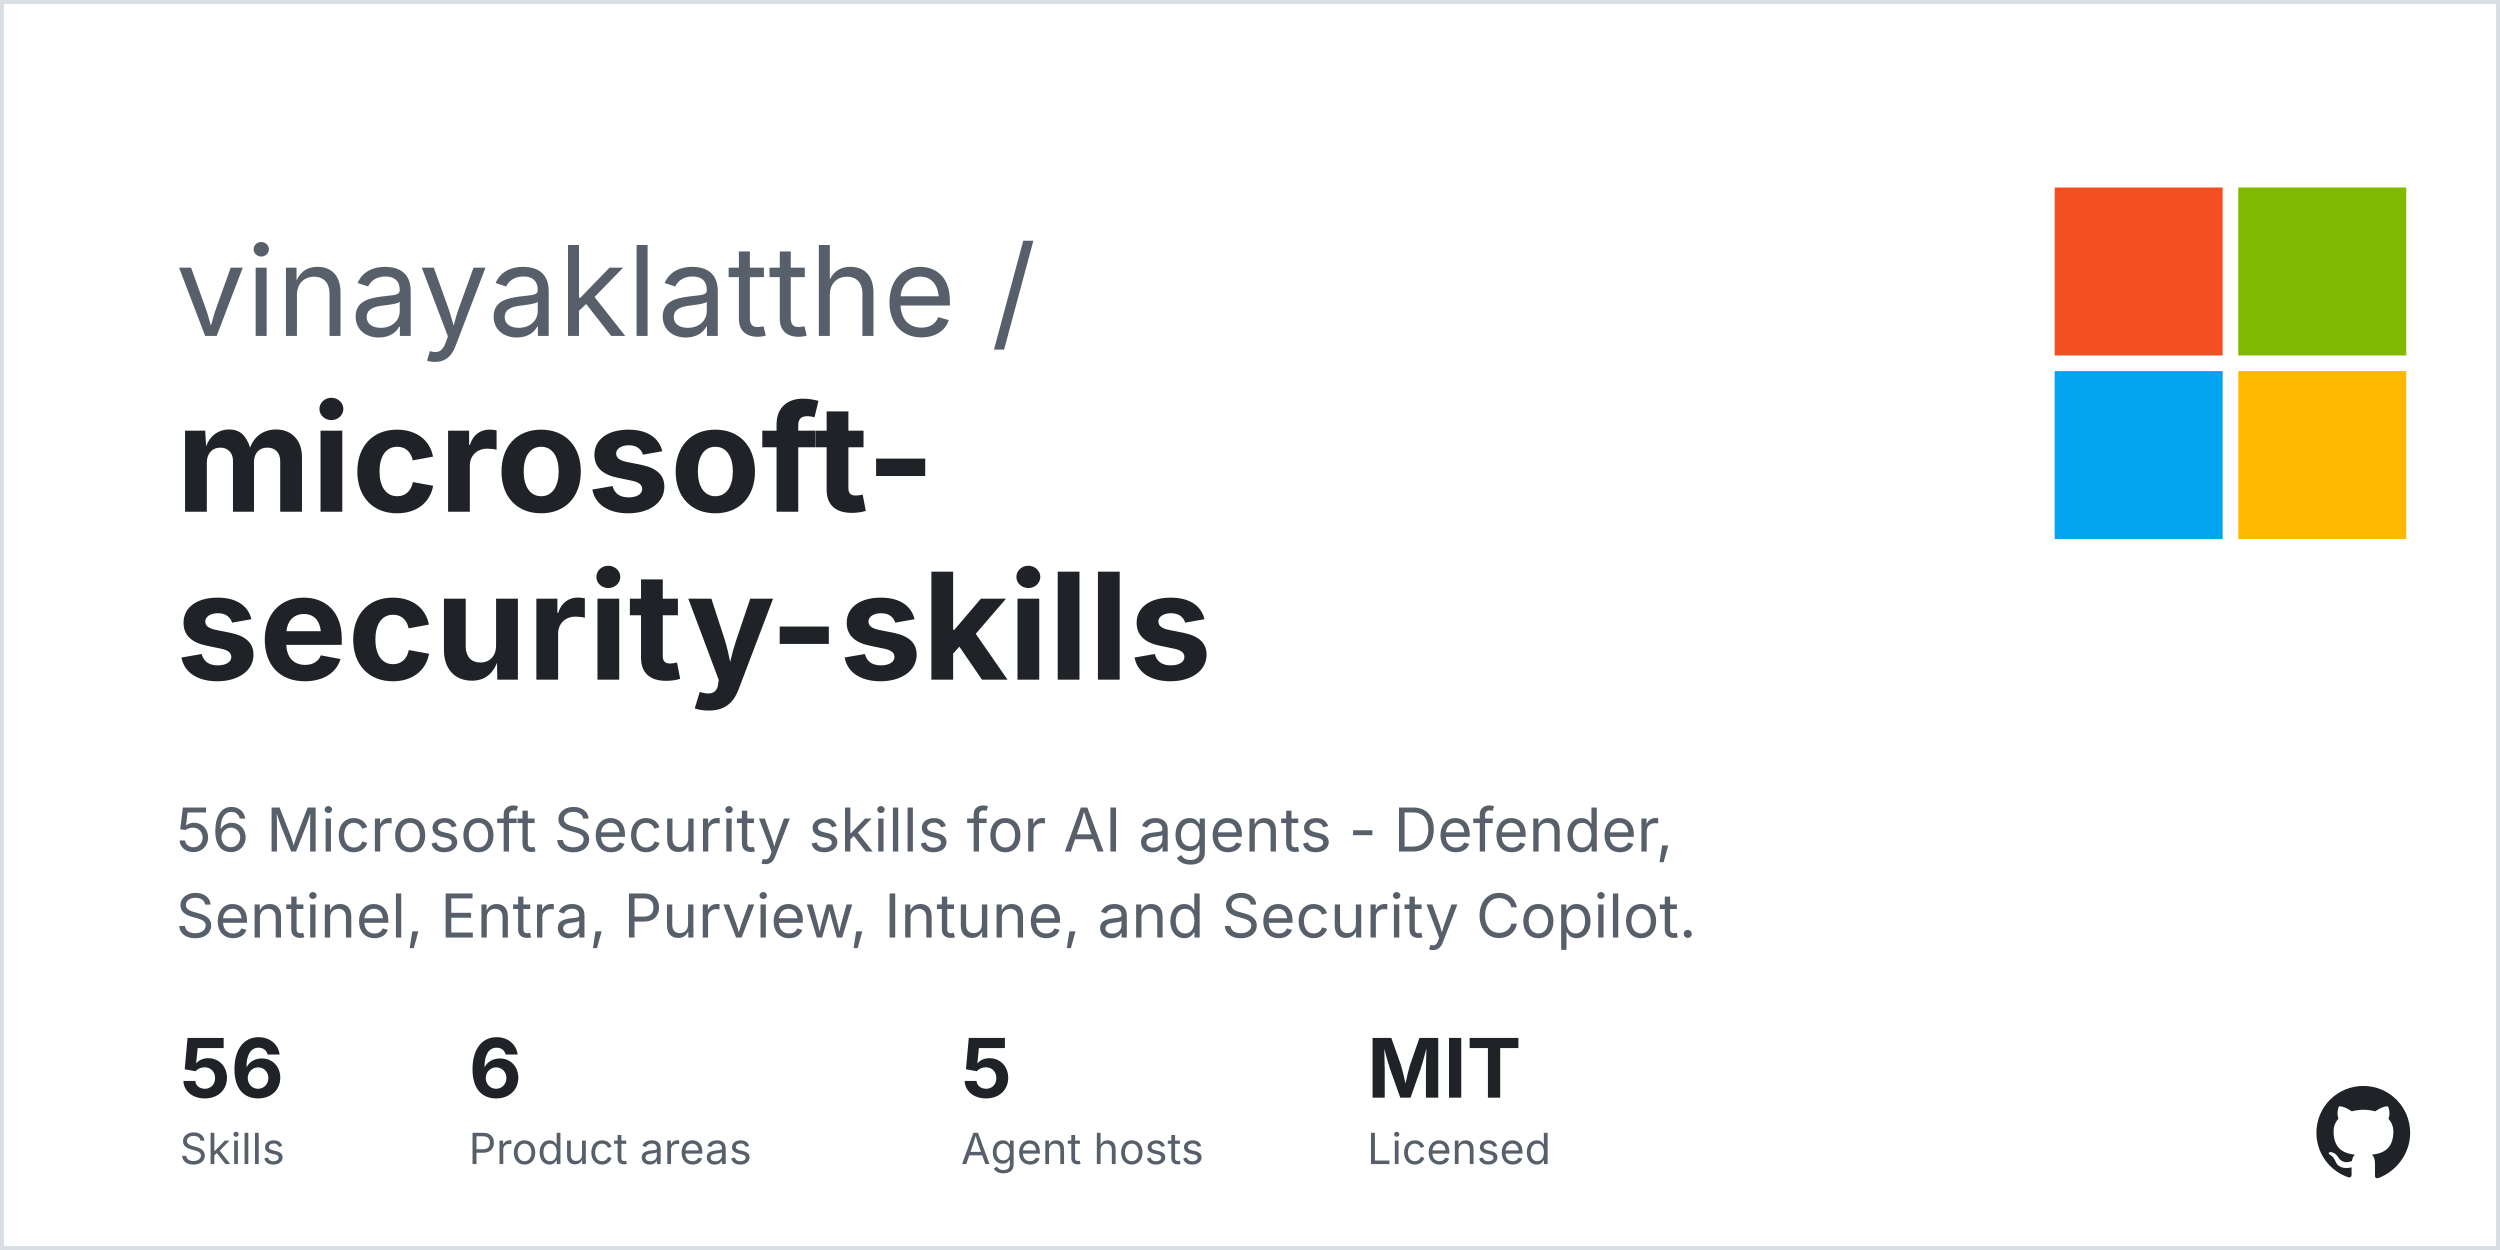
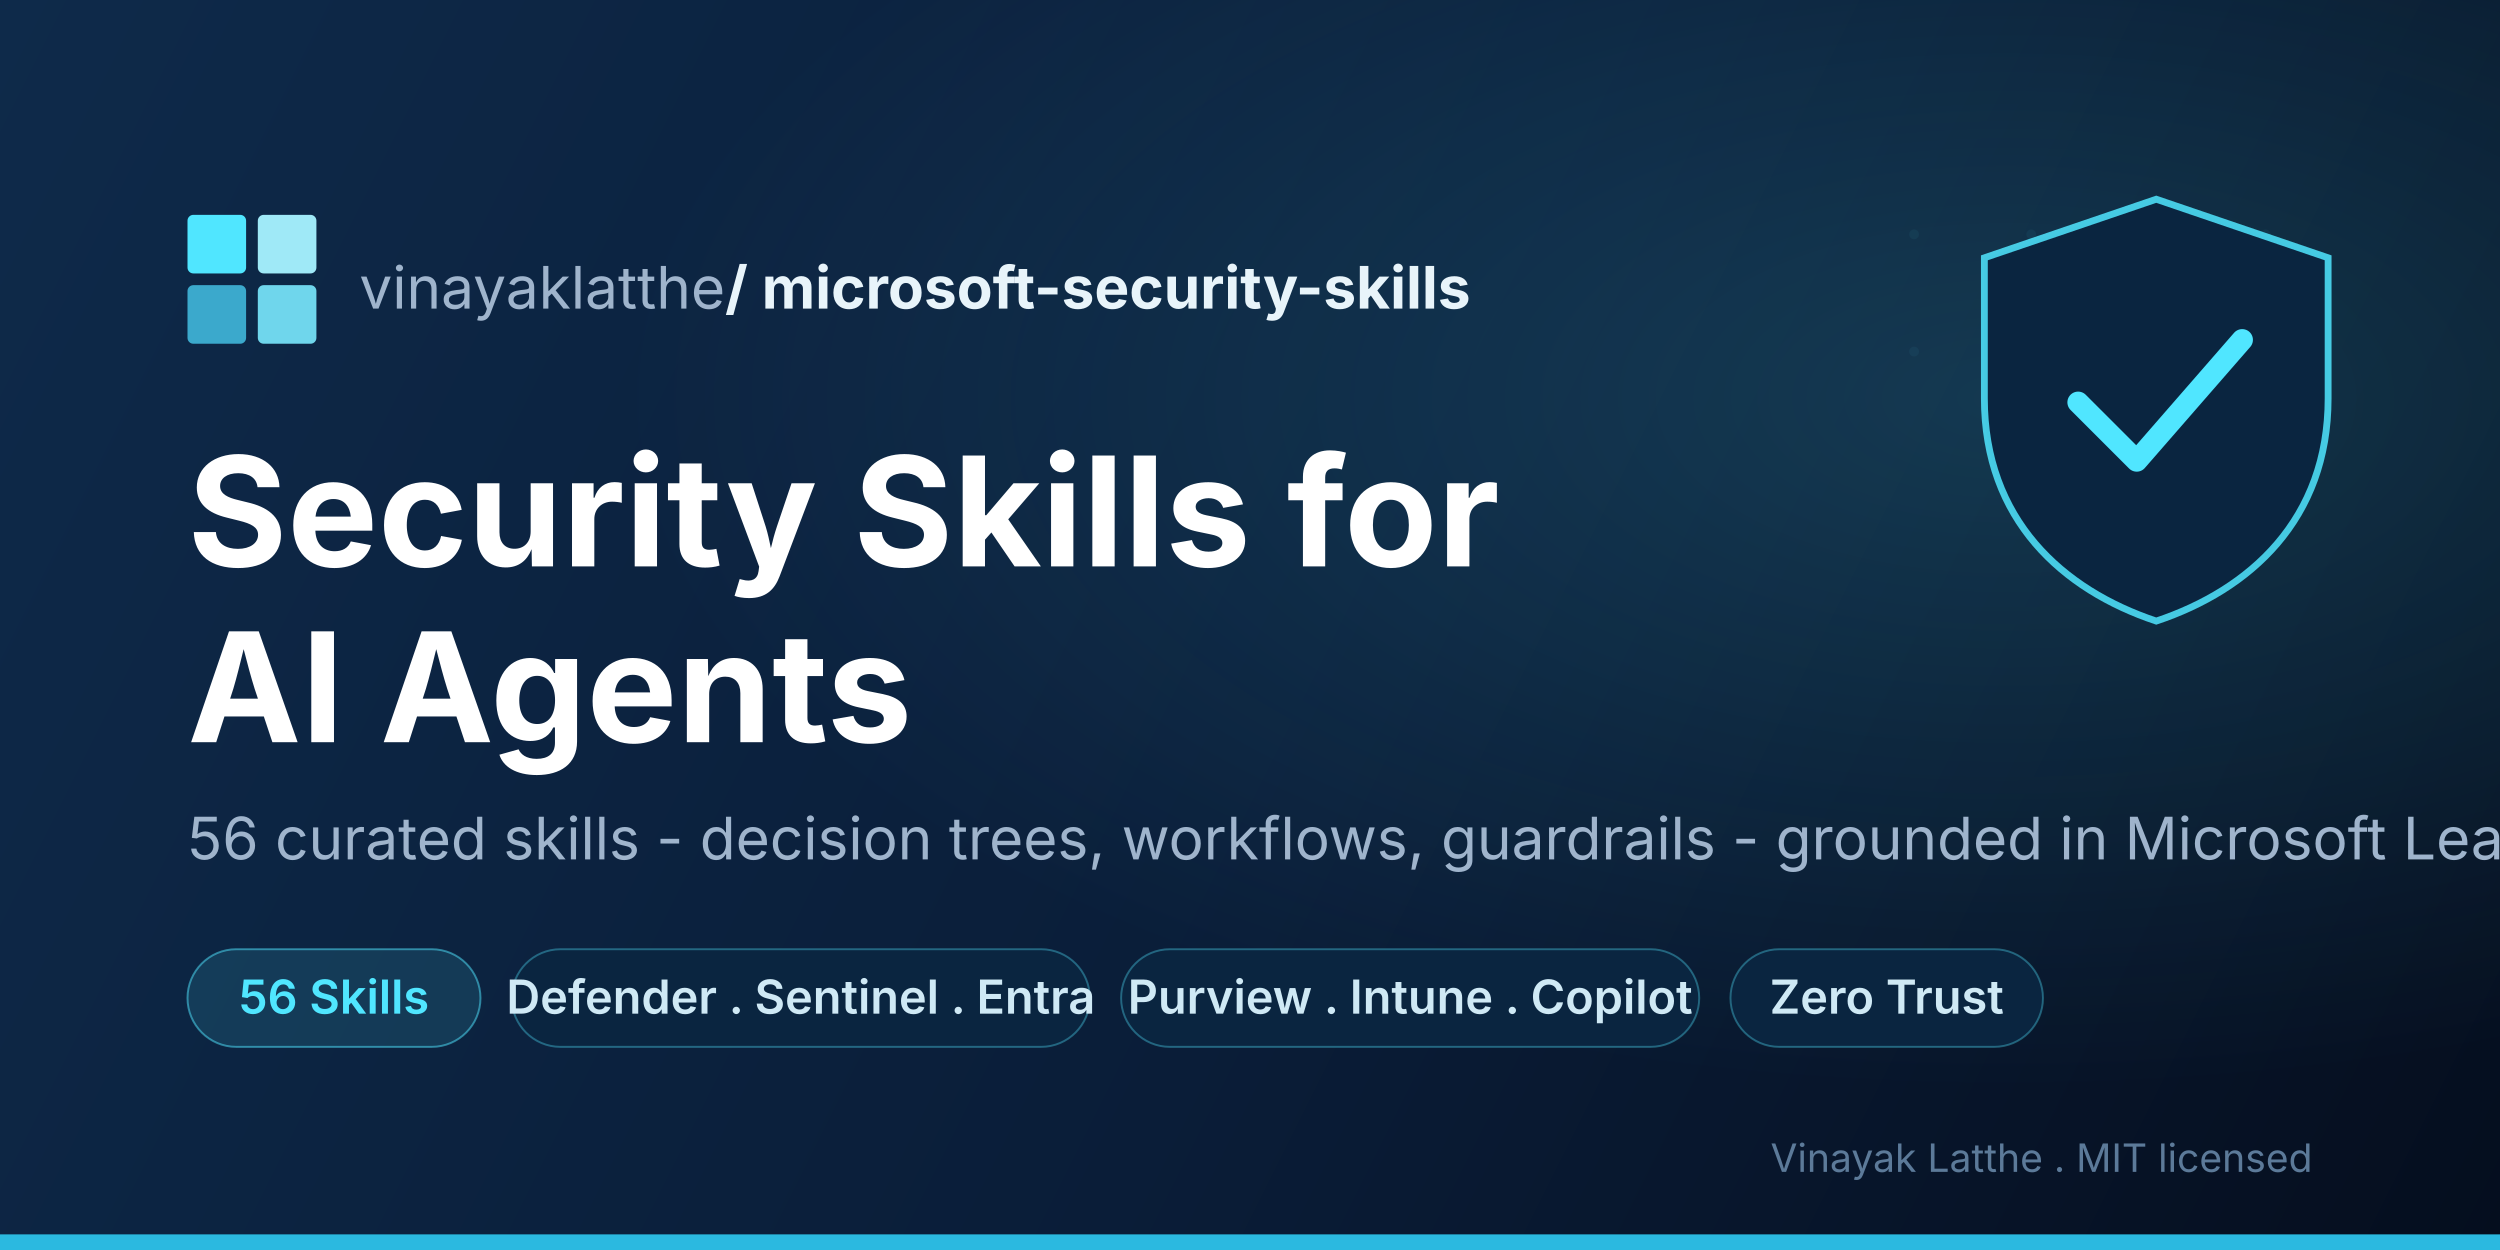
- <svg xmlns="http://www.w3.org/2000/svg" width="1280" height="640" viewBox="0 0 1280 640" fill="none" role="img" aria-label="microsoft-security-skills">
-   <rect width="1280" height="640" fill="#FFFFFF" />
-   <rect x="1" y="1" width="1278" height="638" fill="none" stroke="#D8DEE4" stroke-width="2" />
-   <text x="90" y="172" font-family="Segoe UI, Inter, Arial, sans-serif" font-size="64" font-weight="400" fill="#57606A">vinayaklatthe /</text>
-   <text x="90" y="262" font-family="Segoe UI, Inter, Arial, sans-serif" font-size="76" font-weight="700" fill="#1F2328">microsoft-</text>
-   <text x="90" y="348" font-family="Segoe UI, Inter, Arial, sans-serif" font-size="76" font-weight="700" fill="#1F2328">security-skills</text>
-   <text x="90" y="436" font-family="Segoe UI, Inter, Arial, sans-serif" font-size="31" font-weight="400" fill="#57606A">56 Microsoft Security skills for AI agents - Defender,</text>
-   <text x="90" y="480" font-family="Segoe UI, Inter, Arial, sans-serif" font-size="31" font-weight="400" fill="#57606A">Sentinel, Entra, Purview, Intune, and Security Copilot.</text>
-   <g>
-     <text x="92" y="562" font-family="Segoe UI, Inter, Arial, sans-serif" font-size="42" font-weight="700" fill="#1F2328">56</text>
-     <text x="92" y="596" font-family="Segoe UI, Inter, Arial, sans-serif" font-size="22" font-weight="400" fill="#57606A">Skills</text>
-     <text x="240" y="562" font-family="Segoe UI, Inter, Arial, sans-serif" font-size="42" font-weight="700" fill="#1F2328">6</text>
-     <text x="240" y="596" font-family="Segoe UI, Inter, Arial, sans-serif" font-size="22" font-weight="400" fill="#57606A">Product areas</text>
-     <text x="492" y="562" font-family="Segoe UI, Inter, Arial, sans-serif" font-size="42" font-weight="700" fill="#1F2328">5</text>
-     <text x="492" y="596" font-family="Segoe UI, Inter, Arial, sans-serif" font-size="22" font-weight="400" fill="#57606A">Agent hosts</text>
-     <text x="700" y="562" font-family="Segoe UI, Inter, Arial, sans-serif" font-size="42" font-weight="700" fill="#1F2328">MIT</text>
-     <text x="700" y="596" font-family="Segoe UI, Inter, Arial, sans-serif" font-size="22" font-weight="400" fill="#57606A">Licensed</text>
+ <svg xmlns="http://www.w3.org/2000/svg" width="1280" height="640" viewBox="0 0 1280 640" fill="none" role="img" aria-label="Microsoft Security Skills">
+   <defs>
+     <linearGradient id="bg" x1="0" y1="0" x2="1280" y2="640" gradientUnits="userSpaceOnUse">
+       <stop offset="0" stop-color="#0E2A4A" />
+       <stop offset="0.55" stop-color="#0A1D38" />
+       <stop offset="1" stop-color="#050E1E" />
+     </linearGradient>
+     <linearGradient id="cyan" x1="0" y1="0" x2="0" y2="640" gradientUnits="userSpaceOnUse">
+       <stop offset="0" stop-color="#50E6FF" />
+       <stop offset="1" stop-color="#2BB9E0" />
+     </linearGradient>
+     <radialGradient id="glow" cx="0.8" cy="0.32" r="0.55">
+       <stop offset="0" stop-color="#50E6FF" stop-opacity="0.16" />
+       <stop offset="1" stop-color="#50E6FF" stop-opacity="0" />
+     </radialGradient>
+   </defs>
+   <rect width="1280" height="640" fill="url(#bg)" />
+   <rect width="1280" height="640" fill="url(#glow)" />
+   <rect x="0" y="632" width="1280" height="8" fill="url(#cyan)" />
+   <g fill="#50E6FF" fill-opacity="0.05">
+     <circle cx="980" cy="120" r="2.5" />
+     <circle cx="1040" cy="120" r="2.5" />
+     <circle cx="1100" cy="120" r="2.5" />
+     <circle cx="1160" cy="120" r="2.5" />
+     <circle cx="980" cy="180" r="2.5" />
+     <circle cx="1040" cy="180" r="2.5" />
+     <circle cx="1100" cy="180" r="2.5" />
+     <circle cx="1160" cy="180" r="2.5" />
  </g>
-   <g transform="translate(1052, 96)">
-     <rect x="0" y="0" width="86" height="86" fill="#F25022" />
-     <rect x="94" y="0" width="86" height="86" fill="#7FBA00" />
-     <rect x="0" y="94" width="86" height="86" fill="#00A4EF" />
-     <rect x="94" y="94" width="86" height="86" fill="#FFB900" />
+   <g transform="translate(96, 110)">
+     <rect x="0" y="0" width="30" height="30" rx="3" fill="#50E6FF" />
+     <rect x="36" y="0" width="30" height="30" rx="3" fill="#9FE9F7" />
+     <rect x="0" y="36" width="30" height="30" rx="3" fill="#3BA9CC" />
+     <rect x="36" y="36" width="30" height="30" rx="3" fill="#6FD6EC" />
+     <text x="88" y="48" font-family="Segoe UI, Inter, Arial, sans-serif" font-size="30" font-weight="400" fill="#9FB4CC">vinayaklatthe<tspan font-weight="700" fill="#E8F4FA"> / microsoft-security-skills</tspan>
+     </text>
  </g>
-   <g transform="translate(1186, 556)" fill="#1F2328">
-     <path d="M24 0C10.7 0 0 10.7 0 24c0 10.6 6.9 19.6 16.4 22.8 1.2.2 1.6-.5 1.6-1.1v-4c-6.7 1.5-8.1-2.8-8.1-2.8-1.1-2.8-2.7-3.5-2.7-3.5-2.2-1.5.2-1.5.2-1.5 2.4.2 3.7 2.5 3.7 2.5 2.2 3.7 5.7 2.6 7.1 2 .2-1.6.8-2.6 1.5-3.2-5.3-.6-10.9-2.7-10.9-11.9 0-2.6.9-4.8 2.5-6.5-.2-.6-1.1-3 .2-6.3 0 0 2-.6 6.6 2.5 1.9-.5 4-.8 6-.8s4.1.3 6 .8c4.6-3.1 6.6-2.5 6.6-2.5 1.3 3.3.5 5.7.2 6.3 1.5 1.7 2.5 3.9 2.5 6.5 0 9.2-5.6 11.3-11 11.9.9.7 1.6 2.2 1.6 4.4v6.5c0 .6.4 1.4 1.7 1.1C41.1 43.6 48 34.6 48 24 48 10.7 37.3 0 24 0z" />
+   <text x="96" y="290" font-family="Segoe UI, Inter, Arial, sans-serif" font-size="78" font-weight="700" fill="#FFFFFF">Security Skills for</text>
+   <text x="96" y="380" font-family="Segoe UI, Inter, Arial, sans-serif" font-size="78" font-weight="700" fill="#FFFFFF">AI Agents</text>
+   <text x="96" y="440" font-family="Segoe UI, Inter, Arial, sans-serif" font-size="30" font-weight="400" fill="#9FB4CC">56 curated skills - decision trees, workflows, guardrails - grounded in Microsoft Learn</text>
+   <g font-family="Segoe UI, Inter, Arial, sans-serif" font-size="24" font-weight="600">
+     <rect x="96" y="486" width="150" height="50" rx="25" fill="#50E6FF" fill-opacity="0.12" stroke="#50E6FF" stroke-opacity="0.5" />
+     <text x="171" y="519" fill="#50E6FF" text-anchor="middle">56 Skills</text>
+     <rect x="262" y="486" width="296" height="50" rx="25" fill="#0A2540" stroke="#50E6FF" stroke-opacity="0.35" />
+     <text x="410" y="519" fill="#CFE9F5" text-anchor="middle">Defender . Sentinel . Entra</text>
+     <rect x="574" y="486" width="296" height="50" rx="25" fill="#0A2540" stroke="#50E6FF" stroke-opacity="0.35" />
+     <text x="722" y="519" fill="#CFE9F5" text-anchor="middle">Purview . Intune . Copilot</text>
+     <rect x="886" y="486" width="160" height="50" rx="25" fill="#0A2540" stroke="#50E6FF" stroke-opacity="0.35" />
+     <text x="966" y="519" fill="#CFE9F5" text-anchor="middle">Zero Trust</text>
  </g>
+   <g transform="translate(1000, 96)">
+     <path d="M104 6 L192 36 V108 C192 170 152 206 104 222 C56 206 16 170 16 108 V36 Z" fill="#0A2540" stroke="#50E6FF" stroke-width="3.5" stroke-opacity="0.85" />
+     <path d="M64 110 L94 140 L148 78" fill="none" stroke="#50E6FF" stroke-width="11" stroke-linecap="round" stroke-linejoin="round" />
+   </g>
+   <text x="1184" y="600" font-family="Segoe UI, Inter, Arial, sans-serif" font-size="20" fill="#5C7A99" text-anchor="end">Vinayak Latthe . MIT licensed</text>
</svg>
